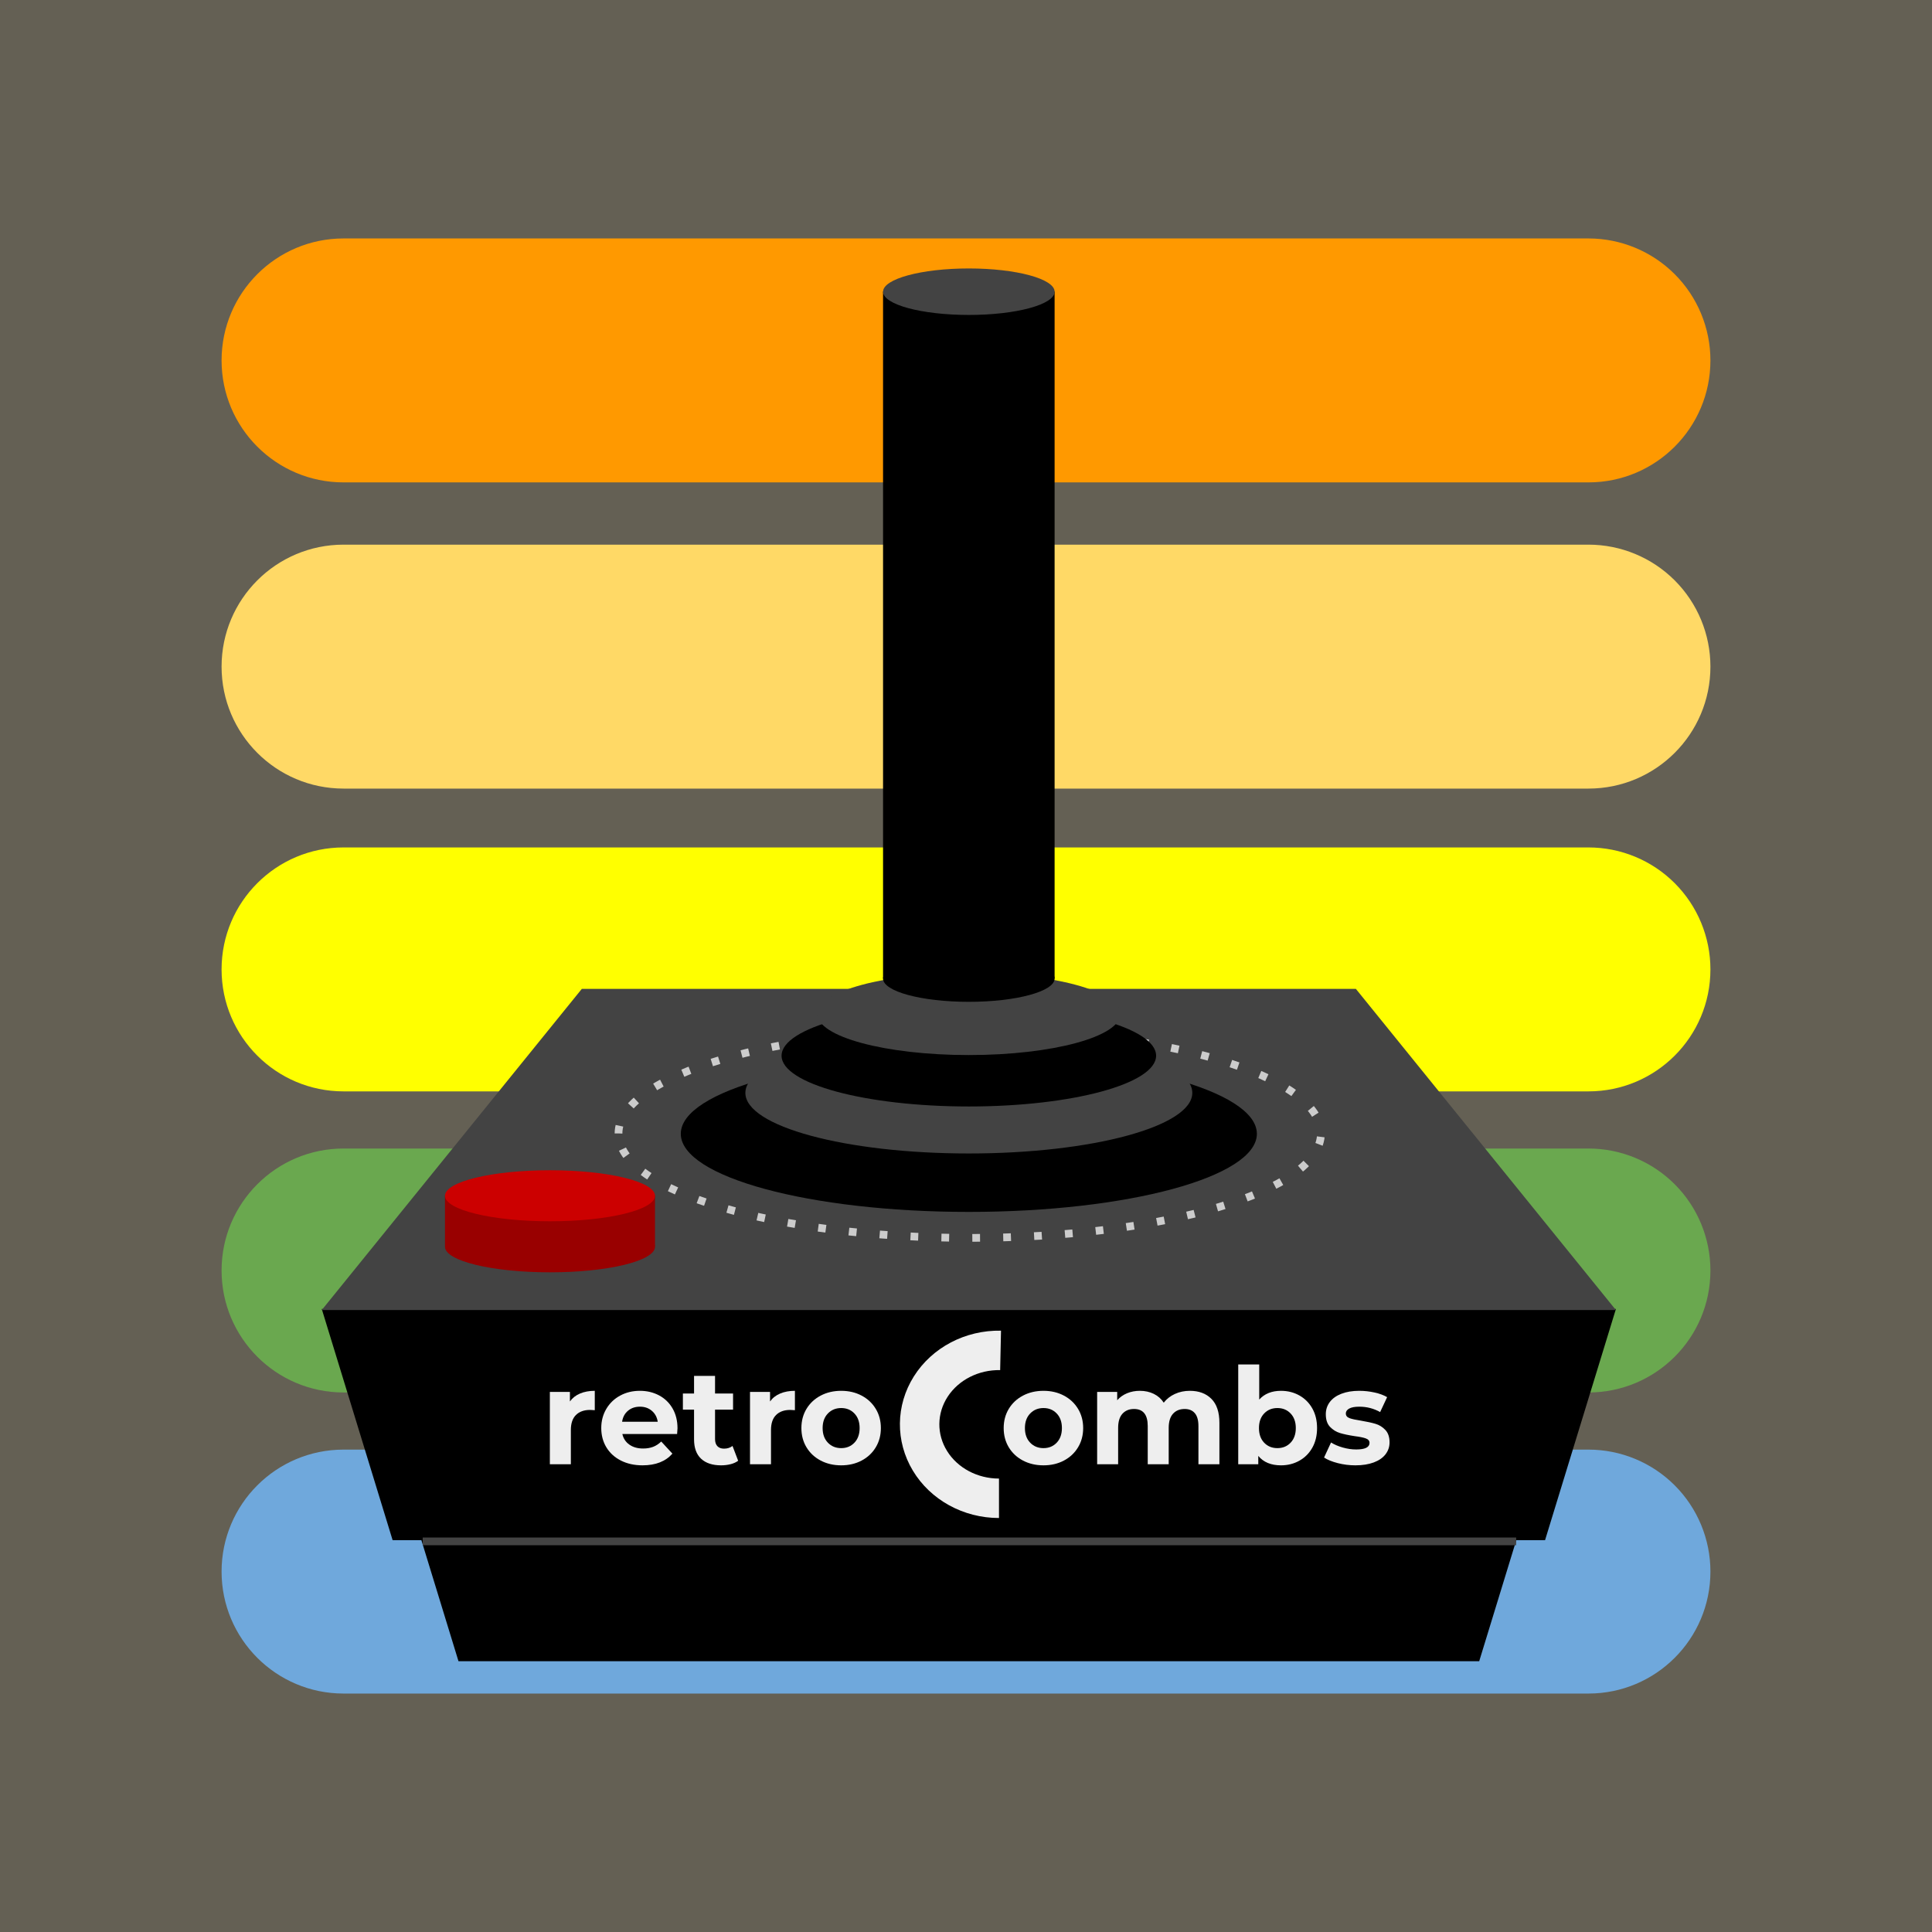
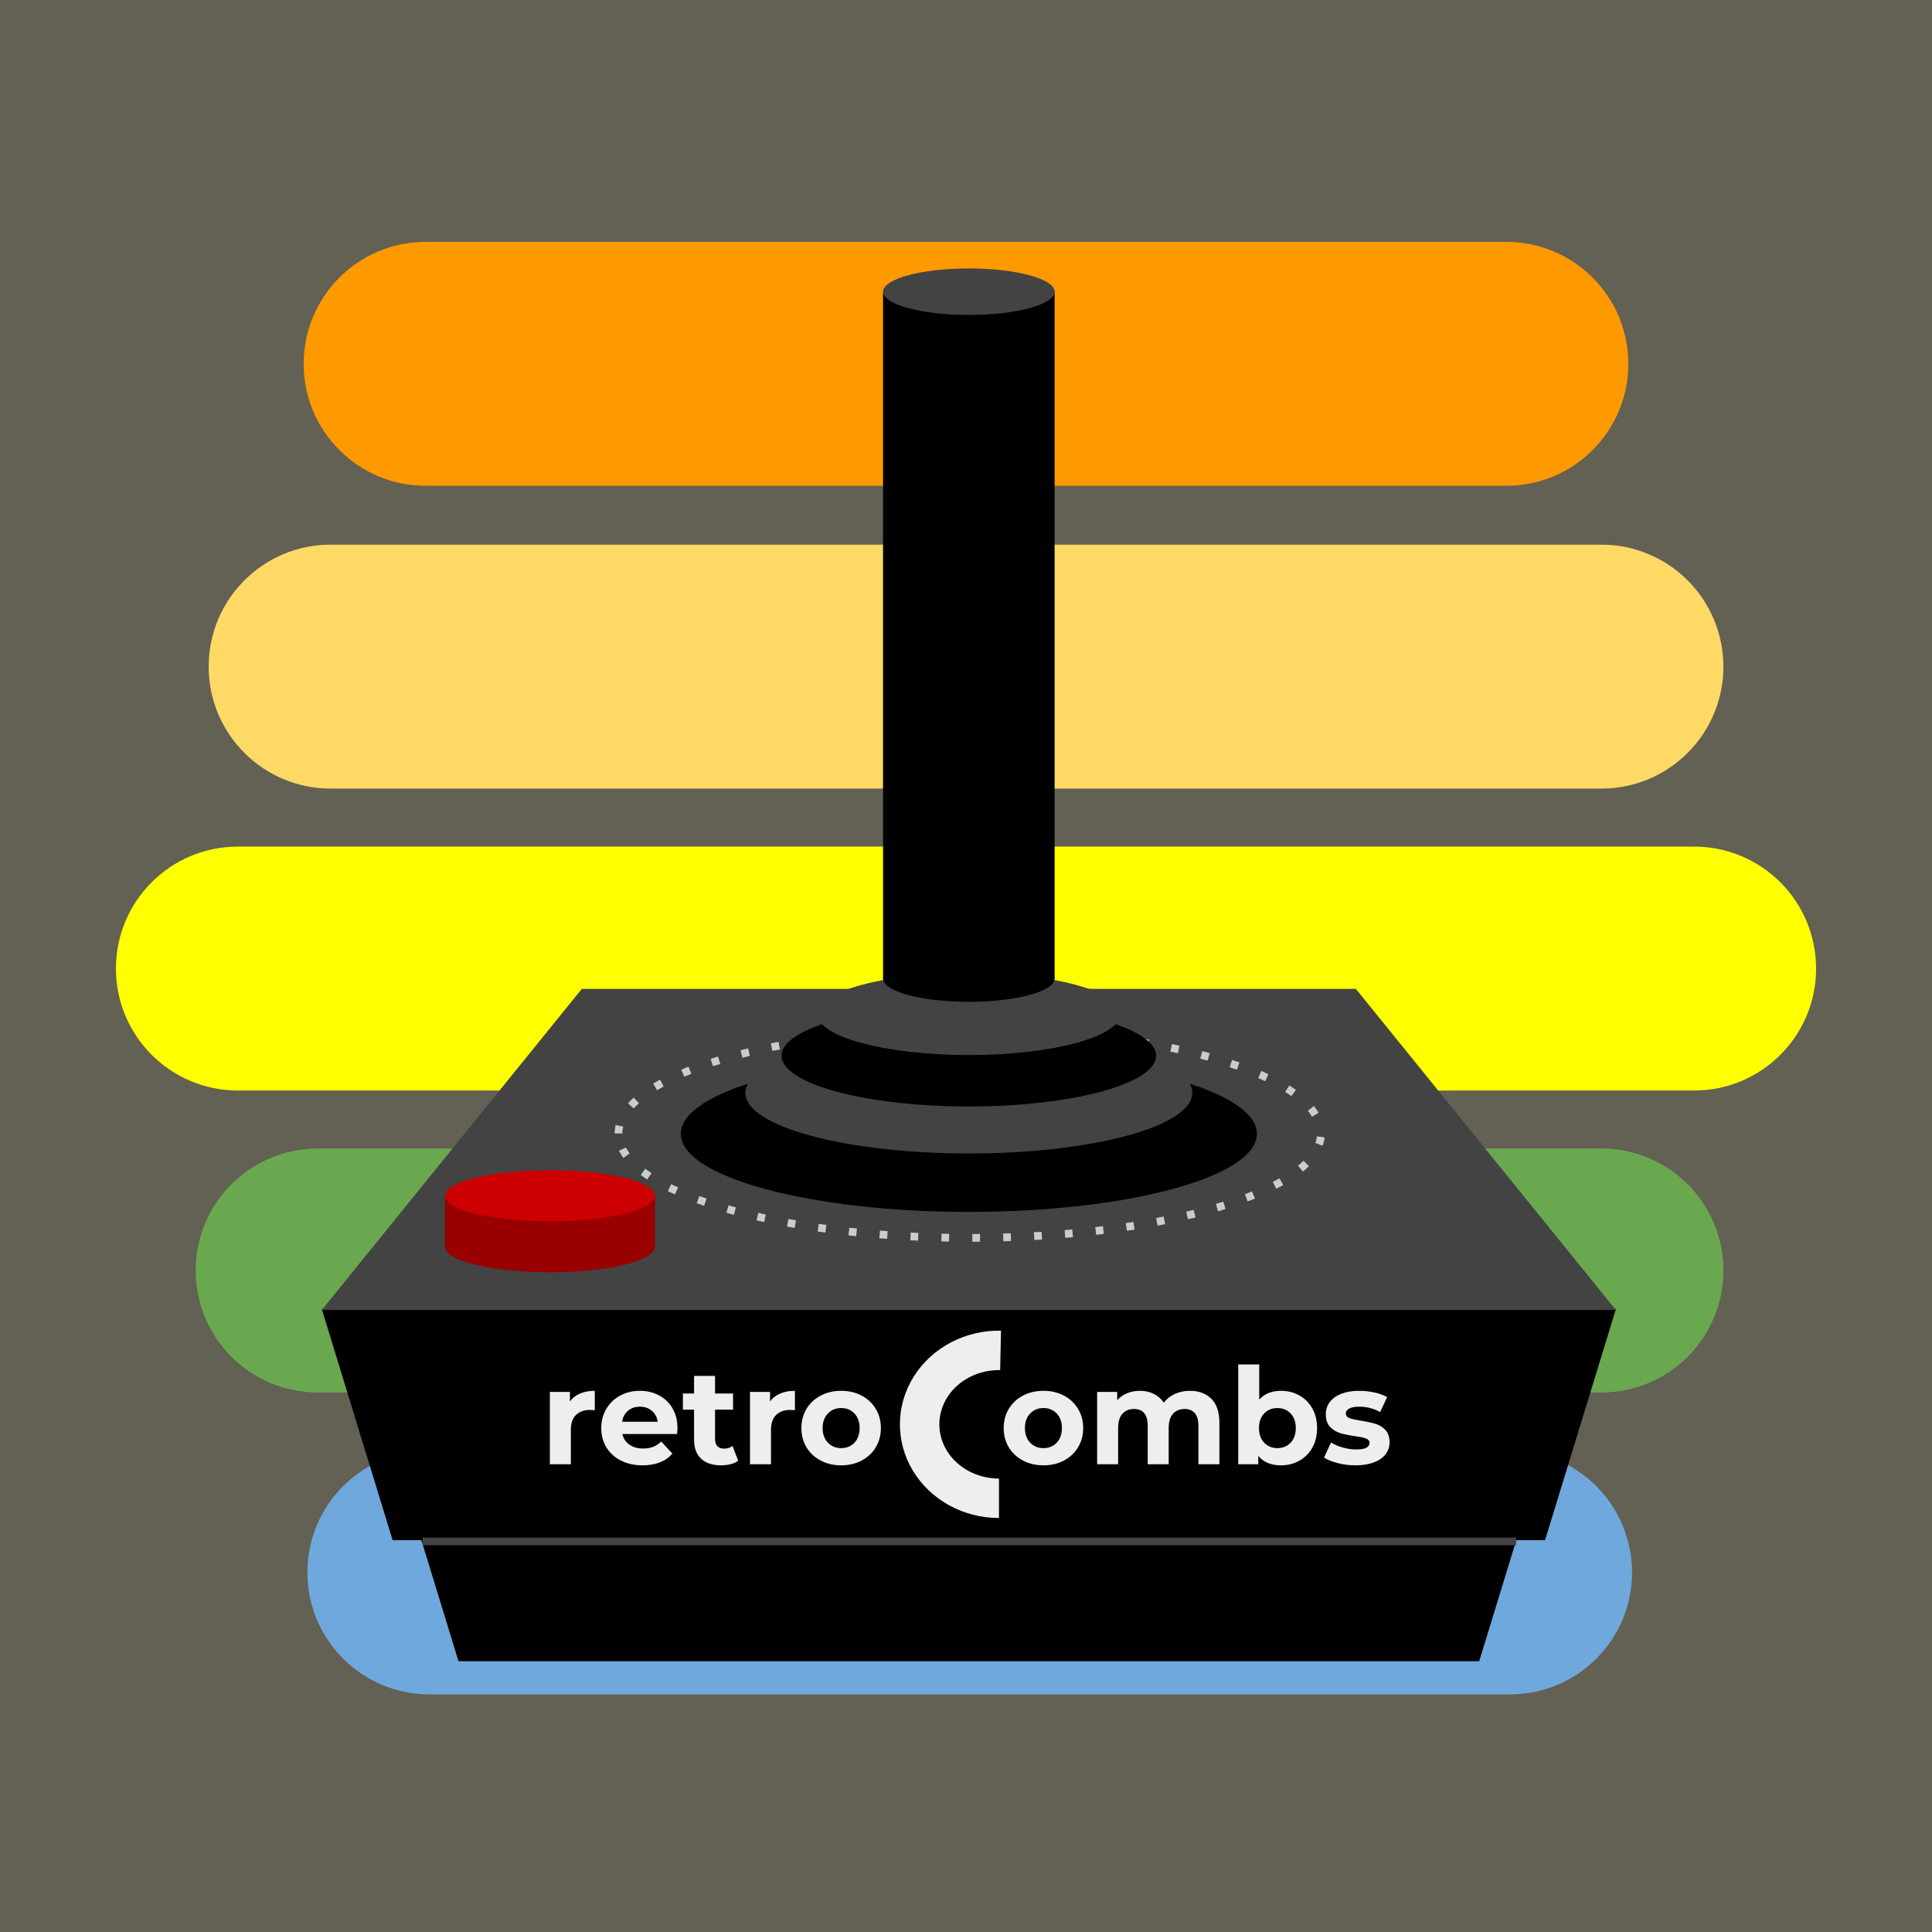
<svg xmlns="http://www.w3.org/2000/svg" version="1.1" viewBox="0.0 0.0 1000.0 1000.0" fill="none" stroke="none" stroke-linecap="square" stroke-miterlimit="10">
-   <clipPath id="p.0">
+   <clipPath id="gf660ffbba6_1_0.0">
    <path d="m0 0l1000.0 0l0 1000.0l-1000.0 0l0 -1000.0z" clip-rule="nonzero" />
  </clipPath>
-   <g clip-path="url(#p.0)">
-     <path fill="#ffffff" d="m0 0l1000.0 0l0 1000.0l-1000.0 0z" fill-rule="evenodd" />
-     <path fill="#646054" d="m0 0l1000.0 0l0 1000.0l-1000.0 0z" fill-rule="evenodd" />
-     <path fill="#ff9900" d="m114.687 186.552l0 0c0 -34.866 28.265 -63.131 63.131 -63.131l644.364 0c16.743 0 32.801 6.651 44.641 18.491c11.839 11.839 18.491 27.897 18.491 44.641l0 0l0 0c0 34.866 -28.265 63.131 -63.131 63.131l-644.364 0c-34.866 0 -63.131 -28.265 -63.131 -63.131z" fill-rule="evenodd" />
-     <path fill="#ffd966" d="m114.687 345.041l0 0c0 -34.866 28.265 -63.131 63.131 -63.131l644.364 0c16.743 0 32.801 6.651 44.641 18.491c11.839 11.839 18.491 27.897 18.491 44.641l0 0l0 0c0 34.866 -28.265 63.131 -63.131 63.131l-644.364 0c-34.866 0 -63.131 -28.265 -63.131 -63.131z" fill-rule="evenodd" />
-     <path fill="#ffff00" d="m114.687 501.764l0 0c0 -34.866 28.265 -63.131 63.131 -63.131l644.364 0c16.743 0 32.801 6.651 44.641 18.491c11.839 11.839 18.491 27.897 18.491 44.641l0 0l0 0c0 34.866 -28.265 63.131 -63.131 63.131l-644.364 0c-34.866 0 -63.131 -28.265 -63.131 -63.131z" fill-rule="evenodd" />
-     <path fill="#6aa84f" d="m114.687 657.605l0 0c0 -34.866 28.265 -63.131 63.131 -63.131l644.364 0c16.743 0 32.801 6.651 44.641 18.491c11.839 11.839 18.491 27.897 18.491 44.641l0 0l0 0c0 34.866 -28.265 63.131 -63.131 63.131l-644.364 0c-34.866 0 -63.131 -28.265 -63.131 -63.131z" fill-rule="evenodd" />
-     <path fill="#6fa8dc" d="m114.687 813.448l0 0c0 -34.866 28.265 -63.131 63.131 -63.131l644.364 0c16.743 0 32.801 6.651 44.641 18.491c11.839 11.839 18.491 27.897 18.491 44.641l0 0l0 0c0 34.866 -28.265 63.131 -63.131 63.131l-644.364 0c-34.866 0 -63.131 -28.265 -63.131 -63.131z" fill-rule="evenodd" />
+   <g clip-path="url(#gf660ffbba6_1_0.0)">
+     <path fill="#636054" d="m0 0l1000.0 0l0 1000.0l-1000.0 0z" fill-rule="evenodd" />
+     <path fill="#000000" fill-opacity="0.0" d="m1099.646 499.998l0 0c0.009 -276.142 223.873 -499.993 500.016 -499.984l0 0c132.608 0.004 259.784 52.687 353.549 146.458c93.765 93.771 146.44 220.95 146.436 353.558l0 0c-0.009 276.142 -223.873 499.993 -500.016 499.984l0 0c-276.142 -0.009 -499.993 -223.873 -499.984 -500.016z" fill-rule="evenodd" />
+     <path stroke="#000000" stroke-width="3.0" stroke-linejoin="round" stroke-linecap="butt" d="m1099.646 499.998l0 0c0.009 -276.142 223.873 -499.993 500.016 -499.984l0 0c132.608 0.004 259.784 52.687 353.549 146.458c93.765 93.771 146.44 220.95 146.436 353.558l0 0c-0.009 276.142 -223.873 499.993 -500.016 499.984l0 0c-276.142 -0.009 -499.993 -223.873 -499.984 -500.016z" fill-rule="evenodd" />
+     <path fill="#ff9900" d="m157.173 188.315l0 0c0 -34.866 28.265 -63.131 63.131 -63.131l559.391 0c16.743 0 32.801 6.651 44.641 18.491c11.839 11.839 18.491 27.897 18.491 44.641l0 0l0 0c0 34.866 -28.265 63.131 -63.131 63.131l-559.391 0c-34.866 0 -63.131 -28.265 -63.131 -63.131z" fill-rule="evenodd" />
+     <path fill="#ffd966" d="m108 345.039l0 0c0 -34.866 28.265 -63.131 63.131 -63.131l657.765 0c16.743 0 32.801 6.651 44.641 18.491c11.839 11.839 18.491 27.897 18.491 44.641l0 0l0 0c0 34.866 -28.265 63.131 -63.131 63.131l-657.765 0c-34.866 0 -63.131 -28.265 -63.131 -63.131z" fill-rule="evenodd" />
+     <path fill="#ffff00" d="m60.0 501.32l0 0c0 -34.866 28.265 -63.131 63.131 -63.131l753.746 0c16.743 0 32.801 6.651 44.641 18.491c11.839 11.839 18.491 27.897 18.491 44.641l0 0l0 0c0 34.866 -28.265 63.131 -63.131 63.131l-753.746 0c-34.866 0 -63.131 -28.265 -63.131 -63.131z" fill-rule="evenodd" />
+     <path fill="#6aa84f" d="m101.283 657.604l0 0c0 -34.866 28.265 -63.131 63.131 -63.131l664.498 0c16.743 0 32.801 6.651 44.641 18.491c11.839 11.839 18.491 27.897 18.491 44.641l0 0l0 0c0 34.866 -28.265 63.131 -63.131 63.131l-664.498 0c-34.866 0 -63.131 -28.265 -63.131 -63.131z" fill-rule="evenodd" />
+     <path fill="#6fa8dc" d="m159.102 813.885l0 0c0 -34.866 28.265 -63.131 63.131 -63.131l559.391 0c16.743 0 32.801 6.651 44.641 18.491c11.839 11.839 18.491 27.897 18.491 44.641l0 0l0 0c0 34.866 -28.265 63.131 -63.131 63.131l-559.391 0c-34.866 0 -63.131 -28.265 -63.131 -63.131z" fill-rule="evenodd" />
    <path fill="#000000" d="m836.394 677.53l-36.675 119.661l-596.499 0l-36.675 -119.661z" fill-rule="evenodd" />
    <path fill="#000000" d="m785.234 795.874l-19.605 63.968l-528.317 0l-19.605 -63.968z" fill-rule="evenodd" />
    <path fill="#434343" d="m166.545 678.072l134.609 -166.242l400.63 0l134.609 166.242z" fill-rule="evenodd" />
    <path fill="#000000" fill-opacity="0.0" d="m320.141 586.66l0 0c0 -29.865 81.389 -54.075 181.788 -54.075l0 0c100.399 0 181.788 24.21 181.788 54.075l0 0c0 29.865 -81.389 54.075 -181.788 54.075l0 0c-100.399 0 -181.788 -24.21 -181.788 -54.075z" fill-rule="evenodd" />
    <path stroke="#cccccc" stroke-width="4.0" stroke-linejoin="round" stroke-linecap="butt" stroke-dasharray="4.0,12.0" d="m320.141 586.66l0 0c0 -29.865 81.389 -54.075 181.788 -54.075l0 0c100.399 0 181.788 24.21 181.788 54.075l0 0c0 29.865 -81.389 54.075 -181.788 54.075l0 0c-100.399 0 -181.788 -24.21 -181.788 -54.075z" fill-rule="evenodd" />
    <path fill="#000000" d="m352.378 586.858l0 0c0 -22.325 66.749 -40.423 149.088 -40.423l0 0c82.339 0 149.088 18.098 149.088 40.423l0 0c0 22.325 -66.749 40.423 -149.088 40.423l0 0c-82.339 0 -149.088 -18.098 -149.088 -40.423z" fill-rule="evenodd" />
    <path fill="#434343" d="m385.807 565.682l0 0c0 -17.318 51.784 -31.356 115.663 -31.356l0 0c63.879 0 115.663 14.039 115.663 31.356l0 0c0 17.318 -51.784 31.356 -115.663 31.356l0 0c-63.879 0 -115.663 -14.039 -115.663 -31.356z" fill-rule="evenodd" />
    <path fill="#000000" d="m404.542 546.435l0 0c0 -14.512 43.396 -26.276 96.928 -26.276l0 0c53.532 0 96.928 11.764 96.928 26.276l0 0c0 14.512 -43.396 26.276 -96.928 26.276l0 0c-53.532 0 -96.928 -11.764 -96.928 -26.276z" fill-rule="evenodd" />
    <path fill="#434343" d="m423.017 524.826l0 0c0 -11.746 35.123 -21.269 78.449 -21.269l0 0c43.326 0 78.449 9.522 78.449 21.269l0 0c0 11.746 -35.123 21.269 -78.449 21.269l0 0c-43.326 0 -78.449 -9.522 -78.449 -21.269z" fill-rule="evenodd" />
    <path fill="#000000" d="m457.066 150.901l88.793 0l0 355.614l-88.793 0z" fill-rule="evenodd" />
    <path fill="#434343" d="m457.073 150.982l0 0c0 -6.645 19.877 -12.032 44.396 -12.032l0 0c24.519 0 44.396 5.387 44.396 12.032l0 0c0 6.645 -19.877 12.032 -44.396 12.032l0 0c-24.519 0 -44.396 -5.387 -44.396 -12.032z" fill-rule="evenodd" />
    <path fill="#000000" d="m457.066 506.51l0 0c0 -6.645 19.877 -12.032 44.396 -12.032l0 0c24.519 0 44.396 5.387 44.396 12.032l0 0c0 6.645 -19.877 12.032 -44.396 12.032l0 0c-24.519 0 -44.396 -5.387 -44.396 -12.032z" fill-rule="evenodd" />
    <path fill="#990000" d="m230.332 645.341l0 0c0 -7.296 24.331 -13.21 54.345 -13.21l0 0c30.014 0 54.345 5.914 54.345 13.21l0 0c0 7.296 -24.331 13.21 -54.345 13.21l0 0c-30.014 0 -54.345 -5.914 -54.345 -13.21z" fill-rule="evenodd" />
    <path fill="#990000" d="m230.332 618.7l108.689 0l0 26.419l-108.689 0z" fill-rule="evenodd" />
    <path fill="#cc0000" d="m230.332 618.922l0 0c0 -7.296 24.331 -13.21 54.345 -13.21l0 0c30.014 0 54.345 5.914 54.345 13.21l0 0c0 7.296 -24.331 13.21 -54.345 13.21l0 0c-30.014 0 -54.345 -5.914 -54.345 -13.21z" fill-rule="evenodd" />
    <path fill="#eeeeee" d="m517.075 785.721l0 0c-18.447 0 -35.473 -9.367 -44.588 -24.53c-9.115 -15.163 -8.914 -33.787 0.525 -48.772c9.439 -14.985 26.663 -24.022 45.107 -23.667l-0.44 20.412l0 0c-11.098 -0.198 -21.458 5.039 -27.134 13.715c-5.675 8.676 -5.791 19.455 -0.304 28.23c5.487 8.775 15.733 14.195 26.833 14.195z" fill-rule="evenodd" />
    <path fill="#eeeeee" d="m307.859 719.883c-2.87 0 -5.409 0.465 -7.614 1.394c-2.206 0.929 -3.958 2.3 -5.258 4.113l0 -4.94l-10.379 0l0 37.449l10.866 0l0 -17.688c0 -3.475 0.88 -6.081 2.64 -7.818c1.768 -1.745 4.204 -2.617 7.308 -2.617c0.423 0 1.235 0.045 2.436 0.136l0 -10.028z" fill-rule="evenodd" />
    <path fill="#eeeeee" d="m331.254 728.098c2.417 0 4.461 0.71 6.13 2.13c1.669 1.413 2.689 3.301 3.059 5.665l-18.447 0c0.37 -2.41 1.39 -4.31 3.059 -5.699c1.669 -1.397 3.735 -2.096 6.198 -2.096zm-0.068 -8.215c-3.762 0 -7.165 0.827 -10.209 2.481c-3.037 1.647 -5.424 3.943 -7.161 6.889c-1.737 2.946 -2.606 6.251 -2.606 9.914c0 3.717 0.88 7.036 2.64 9.96c1.768 2.923 4.276 5.208 7.524 6.855c3.248 1.647 6.984 2.47 11.206 2.47c6.776 0 11.928 -2.017 15.455 -6.051l-5.779 -6.266c-1.299 1.254 -2.704 2.172 -4.215 2.753c-1.511 0.574 -3.241 0.861 -5.19 0.861c-2.825 0 -5.19 -0.672 -7.093 -2.017c-1.904 -1.345 -3.112 -3.176 -3.626 -5.495l28.339 0c0.136 -1.813 0.204 -2.787 0.204 -2.923c0 -3.905 -0.846 -7.331 -2.538 -10.277c-1.692 -2.946 -4.026 -5.208 -7.002 -6.787c-2.969 -1.579 -6.285 -2.368 -9.949 -2.368z" fill-rule="evenodd" />
    <path fill="#eeeeee" d="m359.24 712.155l0 9.121l-5.779 0l0 8.362l5.779 0l0 15.376c0 4.411 1.216 7.754 3.649 10.028c2.44 2.274 5.888 3.411 10.345 3.411c1.715 0 3.35 -0.196 4.906 -0.589c1.556 -0.393 2.867 -0.986 3.932 -1.779l-2.923 -7.66c-1.201 0.929 -2.663 1.394 -4.385 1.394c-1.481 0 -2.629 -0.427 -3.445 -1.28c-0.808 -0.861 -1.212 -2.081 -1.212 -3.66l0 -15.24l9.325 0l0 -8.362l-9.325 0l0 -9.121z" fill-rule="evenodd" />
    <path fill="#eeeeee" d="m411.449 719.883c-2.87 0 -5.409 0.465 -7.614 1.394c-2.206 0.929 -3.958 2.3 -5.258 4.113l0 -4.94l-10.379 0l0 37.449l10.866 0l0 -17.688c0 -3.475 0.88 -6.081 2.64 -7.818c1.768 -1.745 4.204 -2.617 7.308 -2.617c0.423 0 1.235 0.045 2.436 0.136l0 -10.028z" fill-rule="evenodd" />
    <path fill="#eeeeee" d="m435.399 728.801c2.787 0 5.072 0.94 6.855 2.821c1.79 1.873 2.685 4.389 2.685 7.546c0 3.158 -0.895 5.677 -2.685 7.558c-1.783 1.881 -4.068 2.821 -6.855 2.821c-2.78 0 -5.076 -0.94 -6.889 -2.821c-1.813 -1.881 -2.719 -4.4 -2.719 -7.558c0 -3.158 0.906 -5.673 2.719 -7.546c1.813 -1.881 4.109 -2.821 6.889 -2.821zm0 -8.917c-3.943 0 -7.482 0.827 -10.617 2.481c-3.127 1.647 -5.575 3.932 -7.342 6.855c-1.76 2.923 -2.64 6.24 -2.64 9.948c0 3.717 0.88 7.036 2.64 9.96c1.768 2.923 4.215 5.208 7.342 6.855c3.135 1.647 6.674 2.47 10.617 2.47c3.943 0 7.471 -0.823 10.583 -2.47c3.112 -1.647 5.548 -3.932 7.308 -6.855c1.768 -2.923 2.651 -6.243 2.651 -9.96c0 -3.709 -0.884 -7.025 -2.651 -9.948c-1.76 -2.923 -4.196 -5.208 -7.308 -6.855c-3.112 -1.654 -6.64 -2.481 -10.583 -2.481z" fill-rule="evenodd" />
    <path fill="#eeeeee" d="m540.103 728.801c2.787 0 5.072 0.94 6.855 2.821c1.79 1.873 2.685 4.389 2.685 7.546c0 3.158 -0.895 5.677 -2.685 7.558c-1.783 1.881 -4.068 2.821 -6.855 2.821c-2.78 0 -5.076 -0.94 -6.889 -2.821c-1.813 -1.881 -2.719 -4.4 -2.719 -7.558c0 -3.158 0.906 -5.673 2.719 -7.546c1.813 -1.881 4.109 -2.821 6.889 -2.821zm0 -8.917c-3.943 0 -7.482 0.827 -10.617 2.481c-3.127 1.647 -5.575 3.932 -7.342 6.855c-1.76 2.923 -2.64 6.24 -2.64 9.948c0 3.717 0.88 7.036 2.64 9.96c1.768 2.923 4.215 5.208 7.342 6.855c3.135 1.647 6.674 2.47 10.617 2.47c3.943 0 7.471 -0.823 10.583 -2.47c3.112 -1.647 5.548 -3.932 7.308 -6.855c1.768 -2.923 2.651 -6.243 2.651 -9.96c0 -3.709 -0.884 -7.025 -2.651 -9.948c-1.76 -2.923 -4.196 -5.208 -7.308 -6.855c-3.112 -1.654 -6.64 -2.481 -10.583 -2.481z" fill-rule="evenodd" />
    <path fill="#eeeeee" d="m590.019 719.883c-2.41 0 -4.627 0.419 -6.651 1.258c-2.017 0.838 -3.72 2.043 -5.11 3.615l0 -4.306l-10.379 0l0 37.449l10.866 0l0 -18.798c0 -3.248 0.74 -5.696 2.221 -7.342c1.488 -1.647 3.486 -2.47 5.994 -2.47c4.736 0 7.104 2.946 7.104 8.838l0 19.772l10.855 0l0 -18.798c0 -3.248 0.74 -5.696 2.221 -7.342c1.488 -1.647 3.509 -2.47 6.062 -2.47c2.274 0 4.026 0.733 5.258 2.198c1.231 1.458 1.847 3.671 1.847 6.64l0 19.772l10.855 0l0 -21.438c0 -5.522 -1.382 -9.665 -4.147 -12.43c-2.757 -2.765 -6.478 -4.147 -11.161 -4.147c-2.787 0 -5.356 0.536 -7.705 1.609c-2.342 1.065 -4.276 2.572 -5.801 4.521c-1.299 -1.994 -3.018 -3.513 -5.156 -4.555c-2.138 -1.05 -4.529 -1.575 -7.172 -1.575z" fill-rule="evenodd" />
    <path fill="#eeeeee" d="m661.167 728.801c2.787 0 5.072 0.94 6.855 2.821c1.79 1.873 2.685 4.389 2.685 7.546c0 3.158 -0.895 5.677 -2.685 7.558c-1.783 1.881 -4.068 2.821 -6.855 2.821c-2.78 0 -5.065 -0.94 -6.855 -2.821c-1.783 -1.881 -2.674 -4.4 -2.674 -7.558c0 -3.158 0.891 -5.673 2.674 -7.546c1.79 -1.881 4.075 -2.821 6.855 -2.821zm-20.26 -22.56l0 51.658l10.379 0l0 -4.317c2.689 3.248 6.61 4.872 11.761 4.872c3.482 0 6.651 -0.801 9.507 -2.402c2.855 -1.601 5.095 -3.852 6.719 -6.753c1.624 -2.901 2.436 -6.277 2.436 -10.13c0 -3.852 -0.812 -7.229 -2.436 -10.13c-1.624 -2.901 -3.864 -5.152 -6.719 -6.753c-2.855 -1.601 -6.024 -2.402 -9.507 -2.402c-4.782 0 -8.54 1.511 -11.274 4.532l0 -18.175z" fill-rule="evenodd" />
    <path fill="#eeeeee" d="m703.571 719.883c-3.573 0 -6.674 0.514 -9.303 1.541c-2.621 1.02 -4.615 2.447 -5.983 4.283c-1.367 1.828 -2.051 3.924 -2.051 6.289c0 2.833 0.729 5.016 2.187 6.549c1.466 1.533 3.195 2.602 5.19 3.207c1.994 0.597 4.525 1.129 7.592 1.598c2.599 0.325 4.525 0.721 5.779 1.19c1.254 0.461 1.881 1.224 1.881 2.289c0 2.274 -2.3 3.411 -6.901 3.411c-2.274 0 -4.593 -0.336 -6.957 -1.008c-2.364 -0.672 -4.385 -1.541 -6.062 -2.606l-3.615 7.796c1.76 1.156 4.124 2.119 7.093 2.889c2.976 0.763 6.017 1.144 9.121 1.144c3.671 0 6.84 -0.499 9.507 -1.496c2.667 -0.997 4.695 -2.398 6.085 -4.204c1.398 -1.813 2.096 -3.879 2.096 -6.198c0 -2.742 -0.721 -4.876 -2.164 -6.402c-1.435 -1.533 -3.127 -2.591 -5.076 -3.173c-1.949 -0.582 -4.457 -1.129 -7.524 -1.643c-2.734 -0.415 -4.729 -0.854 -5.983 -1.314c-1.254 -0.468 -1.881 -1.28 -1.881 -2.436c0 -1.027 0.578 -1.866 1.734 -2.515c1.163 -0.65 2.908 -0.974 5.235 -0.974c3.898 0 7.494 0.929 10.787 2.787l3.615 -7.728c-1.715 -1.02 -3.883 -1.82 -6.504 -2.402c-2.621 -0.582 -5.254 -0.872 -7.898 -0.872z" fill-rule="evenodd" />
    <path fill="#000000" fill-opacity="0.0" d="m218.788 797.815l565.972 0" fill-rule="evenodd" />
    <path stroke="#434343" stroke-width="4.0" stroke-linejoin="round" stroke-linecap="butt" d="m218.788 797.815l565.972 0" fill-rule="evenodd" />
  </g>
</svg>
